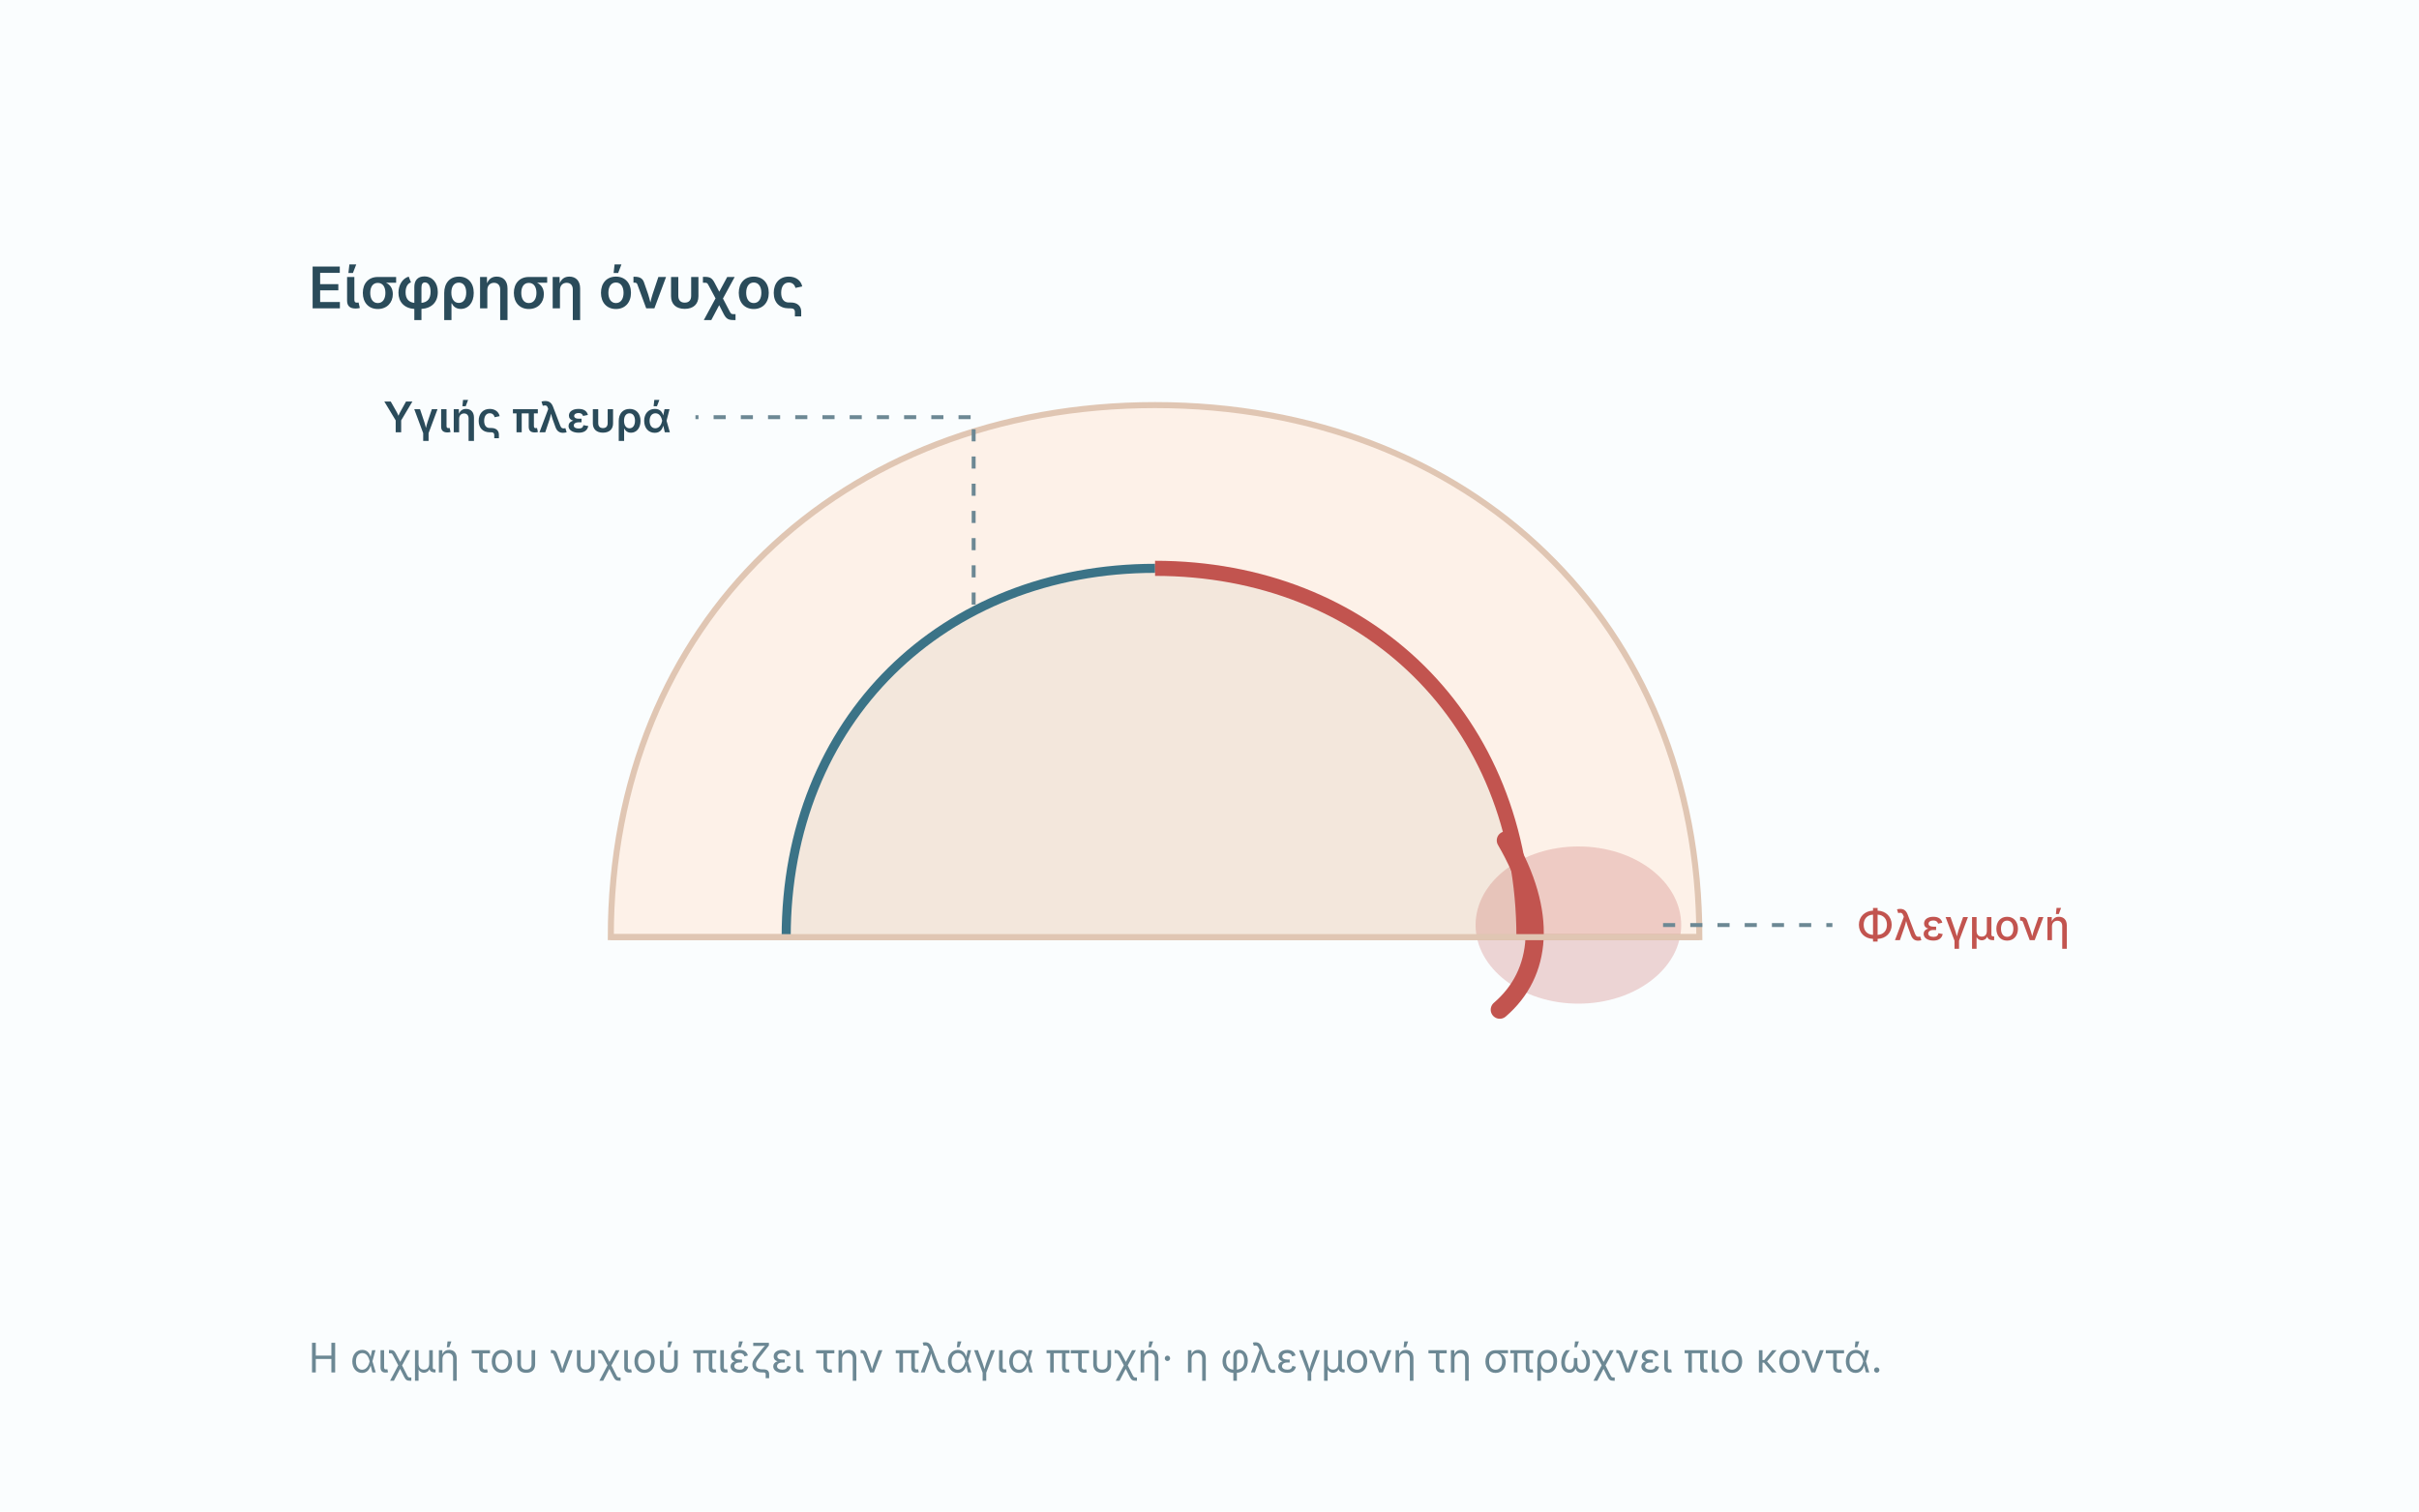
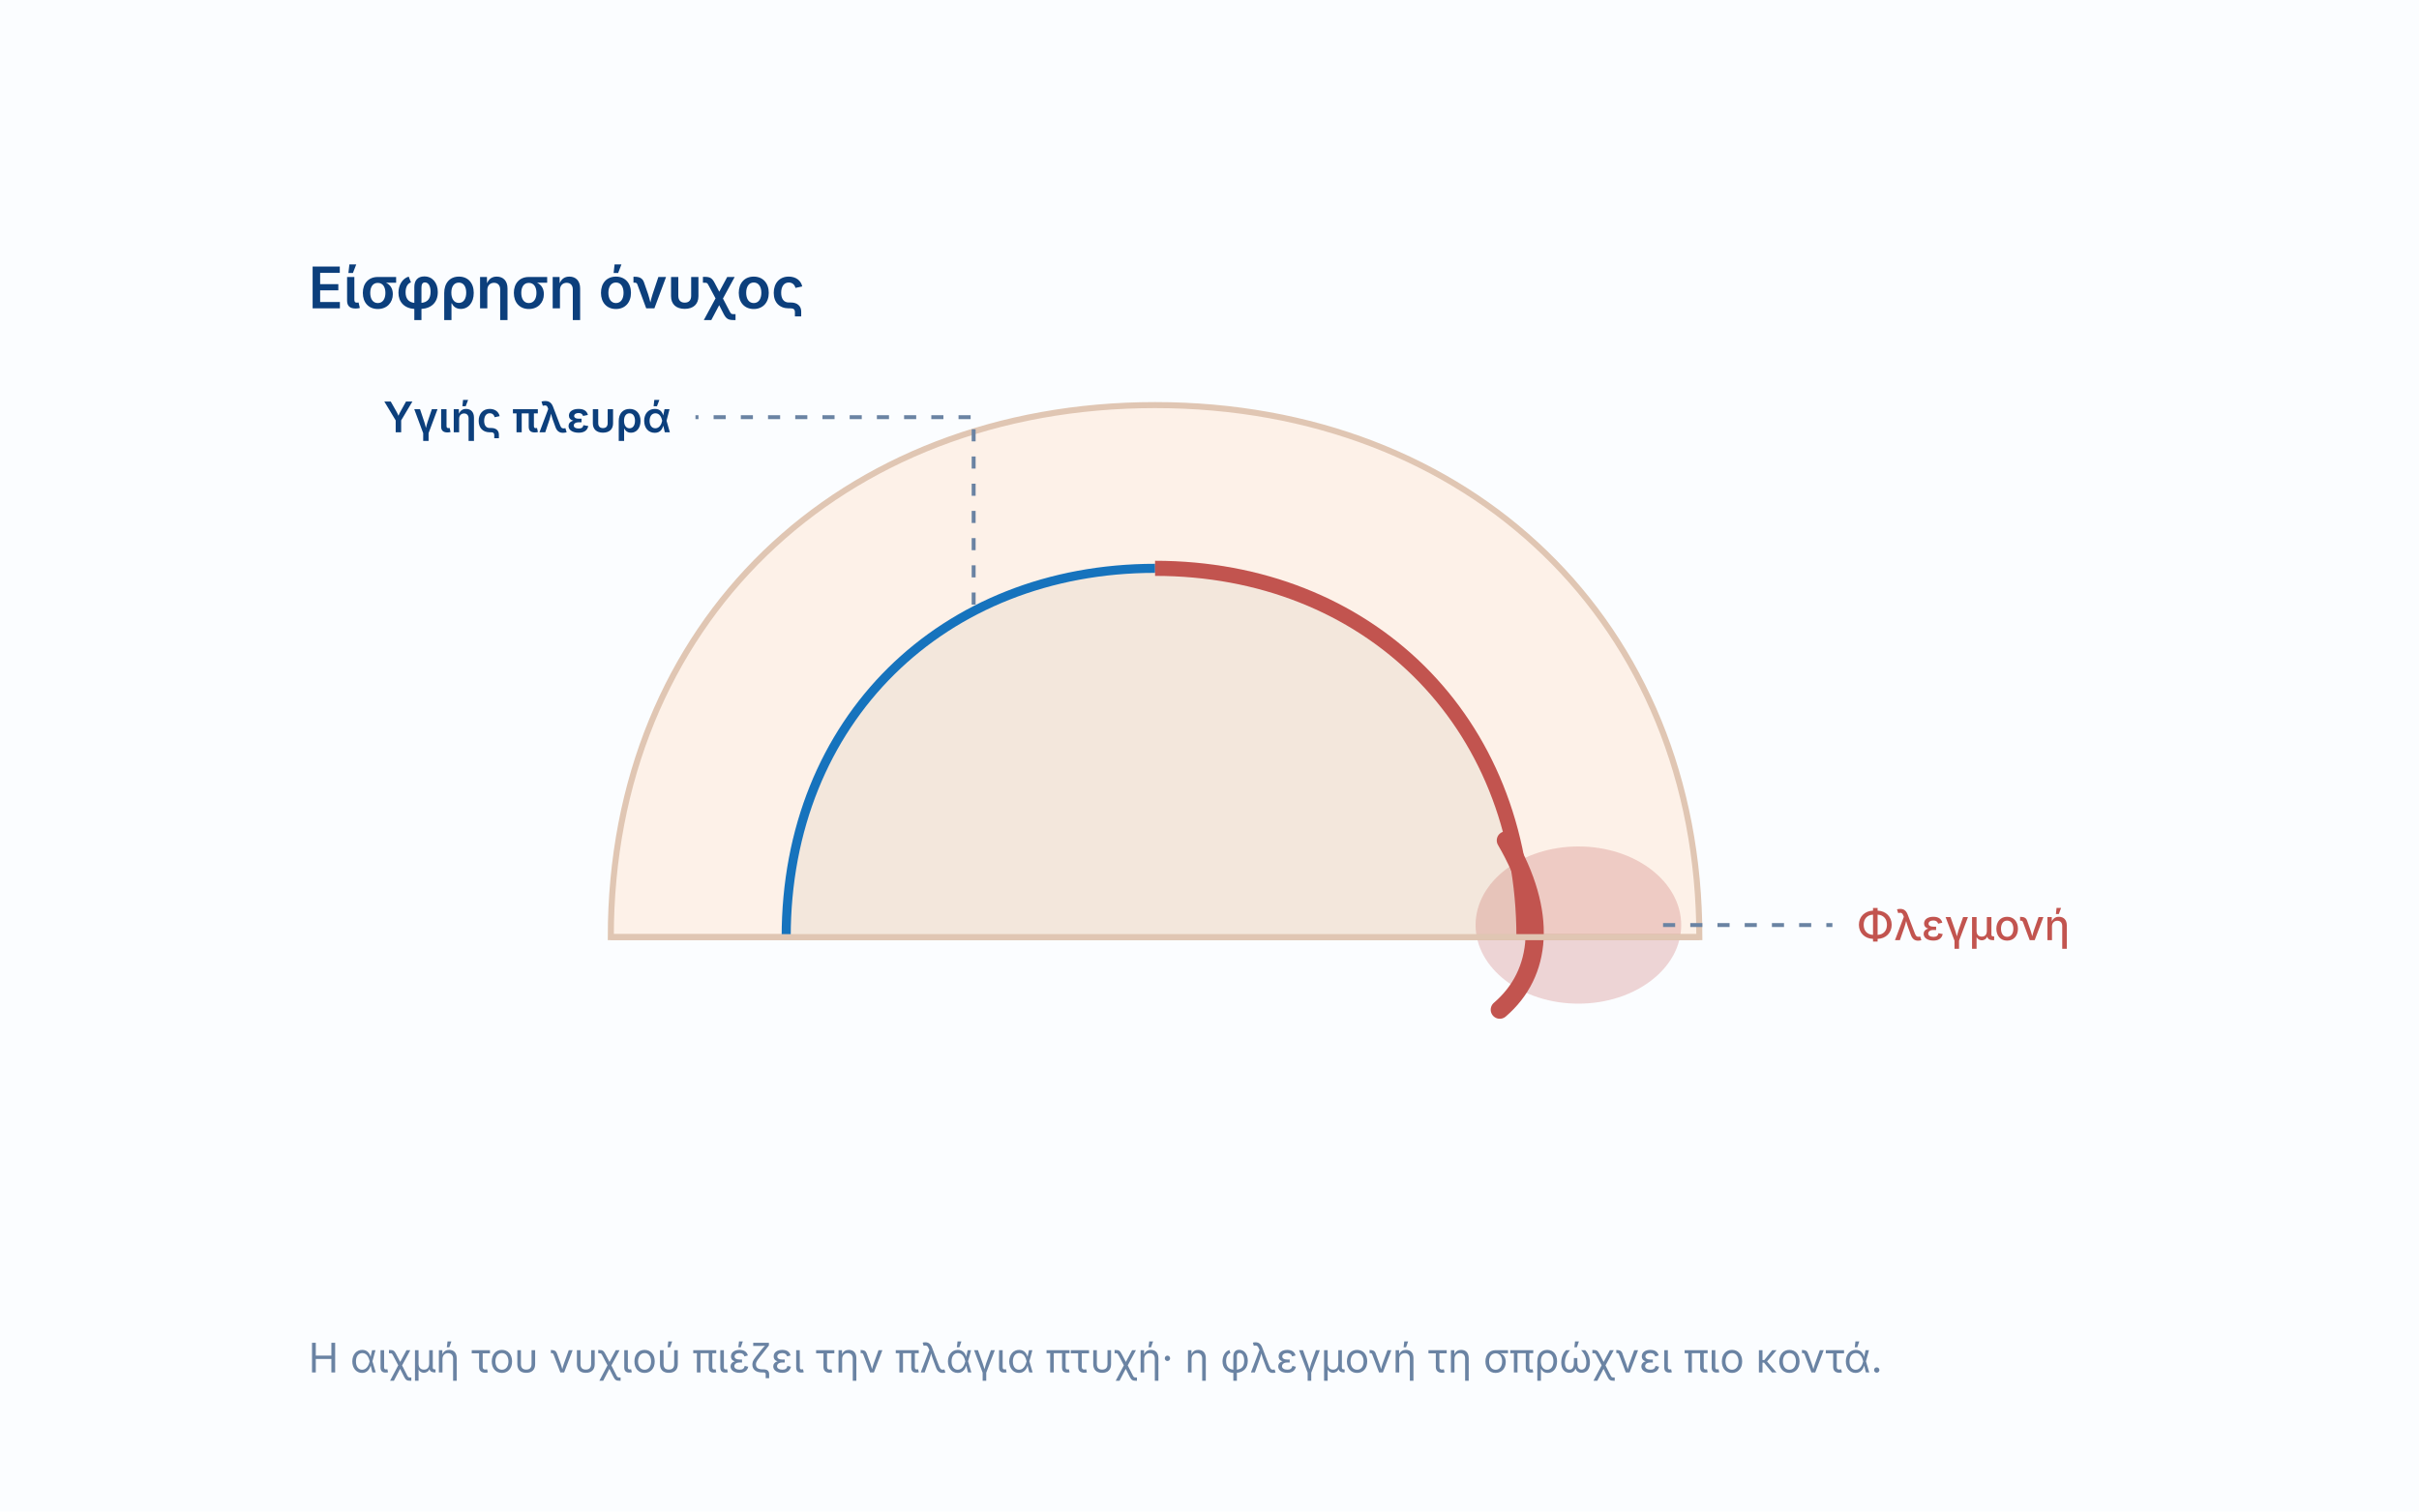
<svg xmlns="http://www.w3.org/2000/svg" viewBox="0 0 800 500" width="800" height="500" role="img" aria-label="Είσφρηση όνυχος">
-   <rect width="800" height="500" fill="#fafdfe" />
+   <rect width="800" height="500" fill="#fbfdff" />
  <g transform="translate(62,10)">
    <path d="M140 300c0-104 76-176 180-176s180 72 180 176z" fill="#fdf1e8" stroke="#e0c6b3" stroke-width="2" />
    <path d="M198 300c0-72 52-122 122-122s122 50 122 122z" fill="#f3e7dc" stroke="#e0c6b3" stroke-width="1.8" />
-     <path d="M198 300c0-72 52-122 122-122" fill="none" stroke="#3b7387" stroke-width="3" />
+     <path d="M198 300c0-72 52-122 122-122" fill="none" stroke="#1673bd" stroke-width="3" />
    <path d="M442 300c0-72-52-122-122-122" fill="none" stroke="#c2544f" stroke-width="5" />
    <path d="M436 268c14 24 12 44-2 56" fill="none" stroke="#c2544f" stroke-width="6" stroke-linecap="round" />
    <ellipse cx="460" cy="296" rx="34" ry="26" fill="#c2544f" opacity=".24" />
    <path d="M140 300h360" stroke="#e0c6b3" stroke-width="2" />
-     <path d="M488 296h56" fill="none" stroke="#6c8894" stroke-width="1.3" stroke-dasharray="4 5" />
+     <path d="M488 296h56" fill="none" stroke="#6a83a3" stroke-width="1.3" stroke-dasharray="4 5" />
    <text x="552" y="301" font-family="Manrope,Inter,-apple-system,BlinkMacSystemFont,'Segoe UI',Helvetica,Arial,sans-serif" font-size="14" font-weight="520" fill="#c2544f" text-anchor="start">Φλεγμονή</text>
-     <path d="M260 190V128h-92" fill="none" stroke="#6c8894" stroke-width="1.3" stroke-dasharray="4 5" />
-     <text x="160" y="133" font-family="Manrope,Inter,-apple-system,BlinkMacSystemFont,'Segoe UI',Helvetica,Arial,sans-serif" font-size="14" font-weight="560" fill="#2a4b5a" text-anchor="end">Υγιής πλευρά</text>
-     <text x="40" y="92" font-family="Manrope,Inter,-apple-system,BlinkMacSystemFont,'Segoe UI',Helvetica,Arial,sans-serif" font-size="19" font-weight="560" fill="#2a4b5a" text-anchor="start">Είσφρηση όνυχος</text>
-     <text x="40" y="444" font-family="Manrope,Inter,-apple-system,BlinkMacSystemFont,'Segoe UI',Helvetica,Arial,sans-serif" font-size="13.5" font-weight="420" fill="#6c8894" text-anchor="start">Η αιχμή του νυχιού πιέζει την πλάγια πτυχή· η φλεγμονή τη σπρώχνει πιο κοντά.</text>
+     <path d="M260 190V128h-92" fill="none" stroke="#6a83a3" stroke-width="1.3" stroke-dasharray="4 5" />
+     <text x="160" y="133" font-family="Manrope,Inter,-apple-system,BlinkMacSystemFont,'Segoe UI',Helvetica,Arial,sans-serif" font-size="14" font-weight="560" fill="#0c3f7c" text-anchor="end">Υγιής πλευρά</text>
+     <text x="40" y="92" font-family="Manrope,Inter,-apple-system,BlinkMacSystemFont,'Segoe UI',Helvetica,Arial,sans-serif" font-size="19" font-weight="560" fill="#0c3f7c" text-anchor="start">Είσφρηση όνυχος</text>
+     <text x="40" y="444" font-family="Manrope,Inter,-apple-system,BlinkMacSystemFont,'Segoe UI',Helvetica,Arial,sans-serif" font-size="13.5" font-weight="420" fill="#6a83a3" text-anchor="start">Η αιχμή του νυχιού πιέζει την πλάγια πτυχή· η φλεγμονή τη σπρώχνει πιο κοντά.</text>
  </g>
</svg>
